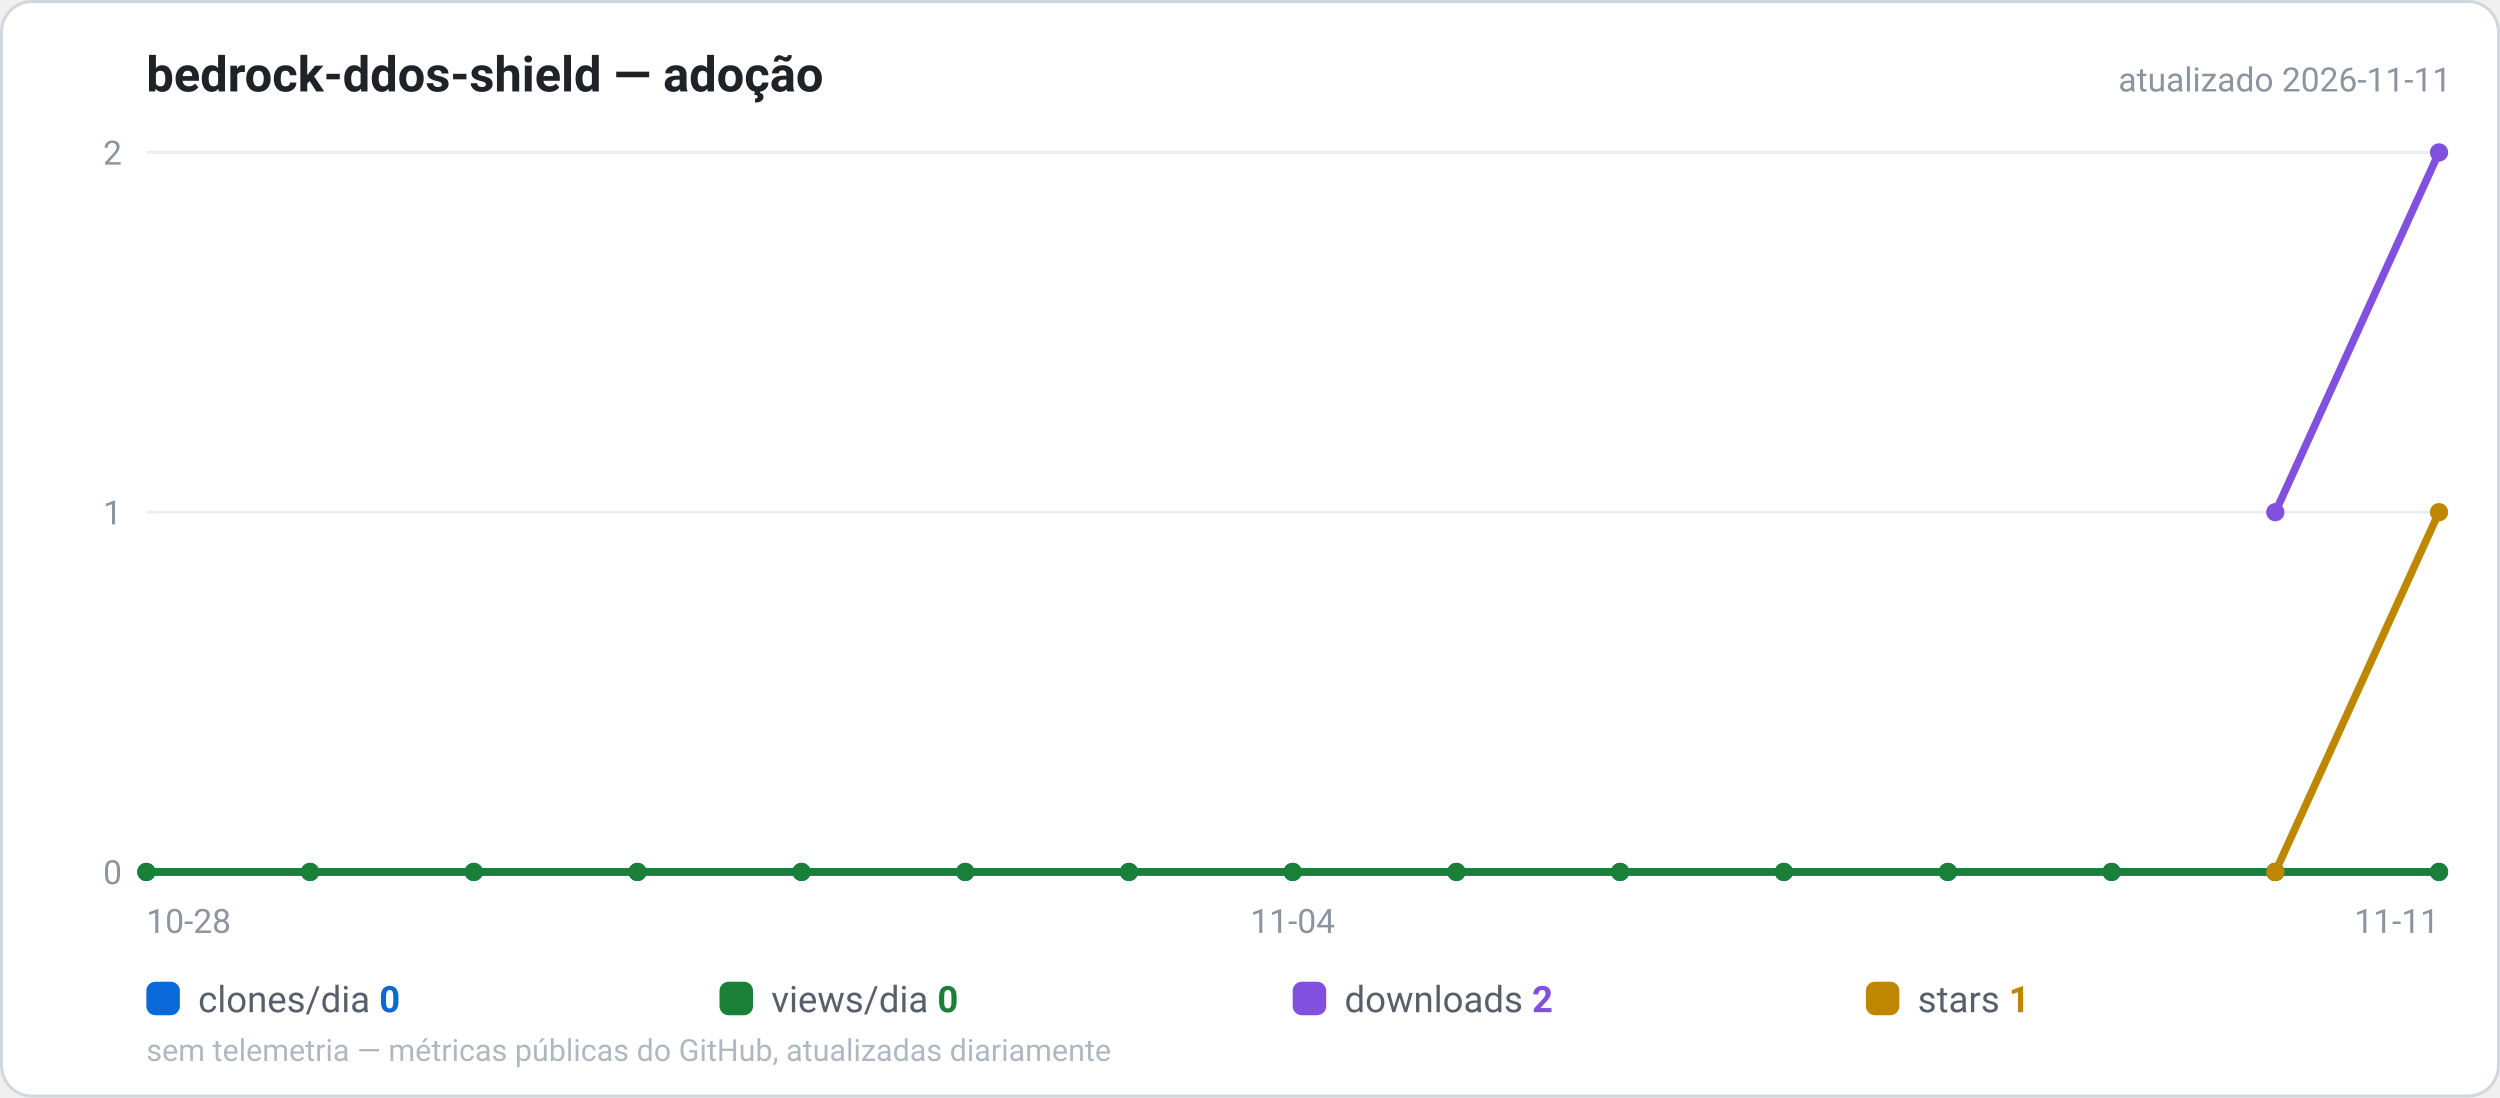
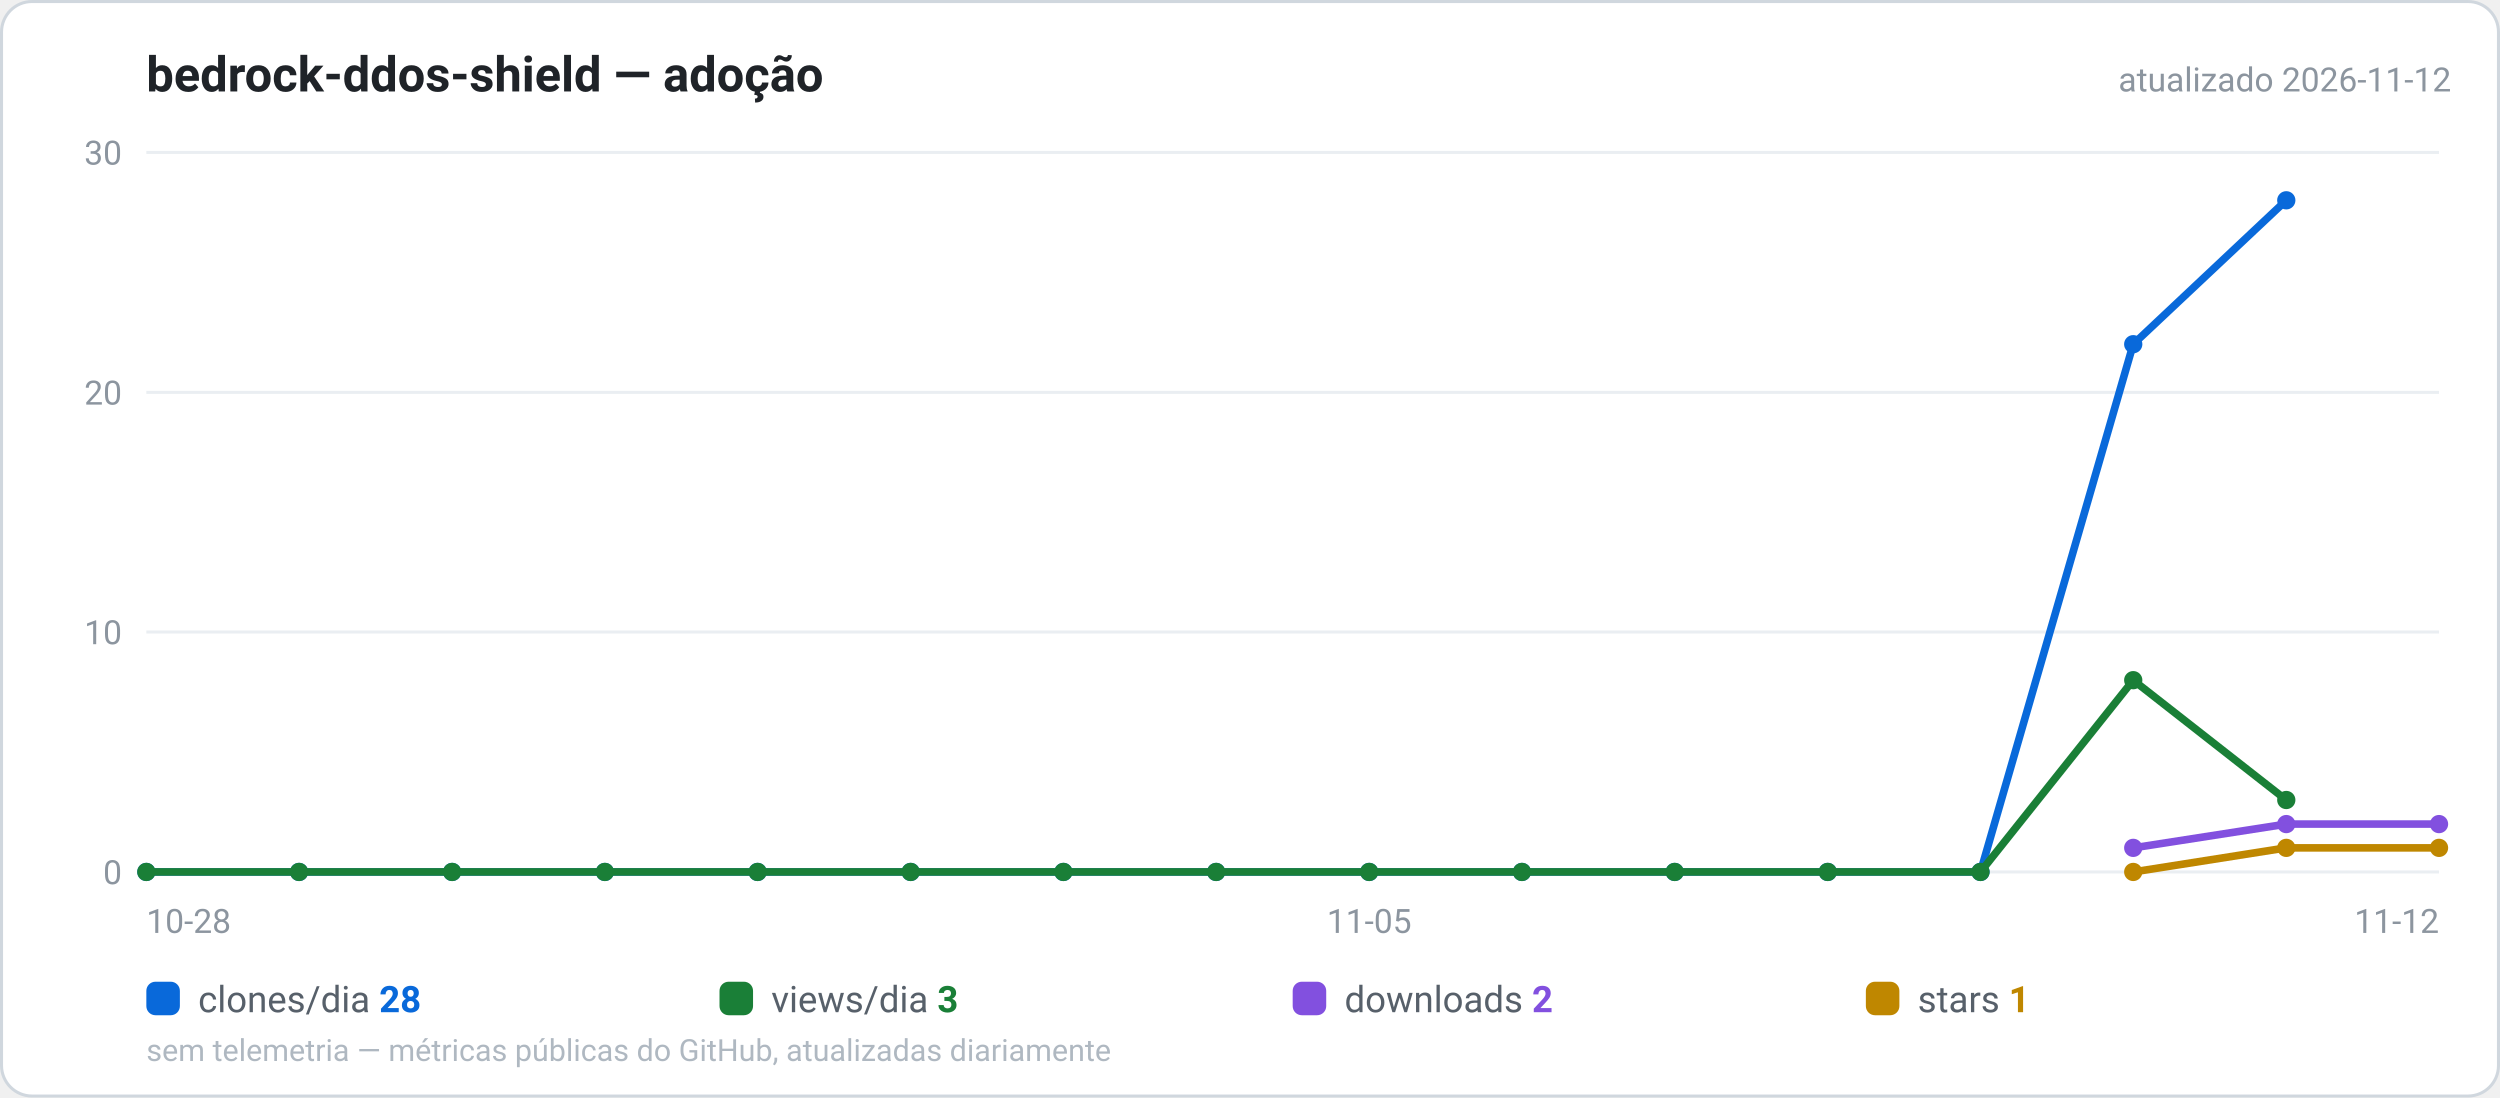
<svg xmlns="http://www.w3.org/2000/svg" width="820" height="360" viewBox="0 0 820 360" font-family="-apple-system,Segoe UI,Roboto,sans-serif">
  <rect x="0.5" y="0.5" width="819" height="359" rx="10" fill="#ffffff" stroke="#d0d7de" />
  <text x="48" y="30" font-size="16" font-weight="700" fill="#1f2328">bedrock-ddos-shield — adoção</text>
-   <text x="804" y="30" font-size="11" fill="#8c959f" text-anchor="end">atualizado 2026-11-11</text>
+   <text x="804" y="30" font-size="11" fill="#8c959f" text-anchor="end">atualizado 2026-11-12</text>
  <line x1="48" y1="286.0" x2="800" y2="286.0" stroke="#eaeef2" />
  <text x="40" y="290.0" font-size="11" fill="#8c959f" text-anchor="end">0</text>
-   <line x1="48" y1="168.0" x2="800" y2="168.0" stroke="#eaeef2" />
-   <text x="40" y="172.0" font-size="11" fill="#8c959f" text-anchor="end">1</text>
+   <line x1="48" y1="207.3" x2="800" y2="207.3" stroke="#eaeef2" />
+   <text x="40" y="211.3" font-size="11" fill="#8c959f" text-anchor="end">10</text>
+   <line x1="48" y1="128.7" x2="800" y2="128.7" stroke="#eaeef2" />
+   <text x="40" y="132.7" font-size="11" fill="#8c959f" text-anchor="end">20</text>
  <line x1="48" y1="50.0" x2="800" y2="50.0" stroke="#eaeef2" />
-   <text x="40" y="54.0" font-size="11" fill="#8c959f" text-anchor="end">2</text>
+   <text x="40" y="54.0" font-size="11" fill="#8c959f" text-anchor="end">30</text>
  <text x="48.0" y="306.0" font-size="11" fill="#8c959f" text-anchor="start">10-28</text>
-   <text x="424.0" y="306.0" font-size="11" fill="#8c959f" text-anchor="middle">11-04</text>
-   <text x="800.0" y="306.0" font-size="11" fill="#8c959f" text-anchor="end">11-11</text>
-   <polyline points="48.0,286.0 101.7,286.0 155.4,286.0 209.1,286.0 262.9,286.0 316.6,286.0 370.3,286.0 424.0,286.0 477.7,286.0 531.4,286.0 585.1,286.0 638.9,286.0 692.6,286.0 746.3,286.0 800.0,286.0" fill="none" stroke="#0969da" stroke-width="2.5" stroke-linejoin="round" stroke-linecap="round" />
+   <text x="449.1" y="306.0" font-size="11" fill="#8c959f" text-anchor="middle">11-05</text>
+   <text x="800.0" y="306.0" font-size="11" fill="#8c959f" text-anchor="end">11-12</text>
+   <polyline points="48.0,286.0 98.1,286.0 148.3,286.0 198.4,286.0 248.5,286.0 298.7,286.0 348.8,286.0 398.9,286.0 449.1,286.0 499.2,286.0 549.3,286.0 599.5,286.0 649.6,286.0 699.7,112.9 749.9,65.7" fill="none" stroke="#0969da" stroke-width="2.5" stroke-linejoin="round" stroke-linecap="round" />
  <circle cx="48.0" cy="286.0" r="3" fill="#0969da" />
-   <circle cx="101.7" cy="286.0" r="3" fill="#0969da" />
-   <circle cx="155.4" cy="286.0" r="3" fill="#0969da" />
-   <circle cx="209.1" cy="286.0" r="3" fill="#0969da" />
-   <circle cx="262.9" cy="286.0" r="3" fill="#0969da" />
-   <circle cx="316.6" cy="286.0" r="3" fill="#0969da" />
-   <circle cx="370.3" cy="286.0" r="3" fill="#0969da" />
-   <circle cx="424.0" cy="286.0" r="3" fill="#0969da" />
-   <circle cx="477.7" cy="286.0" r="3" fill="#0969da" />
-   <circle cx="531.4" cy="286.0" r="3" fill="#0969da" />
-   <circle cx="585.1" cy="286.0" r="3" fill="#0969da" />
-   <circle cx="638.9" cy="286.0" r="3" fill="#0969da" />
-   <circle cx="692.6" cy="286.0" r="3" fill="#0969da" />
-   <circle cx="746.3" cy="286.0" r="3" fill="#0969da" />
-   <circle cx="800.0" cy="286.0" r="3" fill="#0969da" />
-   <polyline points="48.0,286.0 101.7,286.0 155.4,286.0 209.1,286.0 262.9,286.0 316.6,286.0 370.3,286.0 424.0,286.0 477.7,286.0 531.4,286.0 585.1,286.0 638.9,286.0 692.6,286.0 746.3,286.0 800.0,286.0" fill="none" stroke="#1a7f37" stroke-width="2.5" stroke-linejoin="round" stroke-linecap="round" />
+   <circle cx="98.1" cy="286.0" r="3" fill="#0969da" />
+   <circle cx="148.3" cy="286.0" r="3" fill="#0969da" />
+   <circle cx="198.4" cy="286.0" r="3" fill="#0969da" />
+   <circle cx="248.5" cy="286.0" r="3" fill="#0969da" />
+   <circle cx="298.7" cy="286.0" r="3" fill="#0969da" />
+   <circle cx="348.8" cy="286.0" r="3" fill="#0969da" />
+   <circle cx="398.9" cy="286.0" r="3" fill="#0969da" />
+   <circle cx="449.1" cy="286.0" r="3" fill="#0969da" />
+   <circle cx="499.2" cy="286.0" r="3" fill="#0969da" />
+   <circle cx="549.3" cy="286.0" r="3" fill="#0969da" />
+   <circle cx="599.5" cy="286.0" r="3" fill="#0969da" />
+   <circle cx="649.6" cy="286.0" r="3" fill="#0969da" />
+   <circle cx="699.7" cy="112.9" r="3" fill="#0969da" />
+   <circle cx="749.9" cy="65.7" r="3" fill="#0969da" />
+   <polyline points="48.0,286.0 98.1,286.0 148.3,286.0 198.4,286.0 248.5,286.0 298.7,286.0 348.8,286.0 398.9,286.0 449.1,286.0 499.2,286.0 549.3,286.0 599.5,286.0 649.6,286.0 699.7,223.1 749.9,262.4" fill="none" stroke="#1a7f37" stroke-width="2.5" stroke-linejoin="round" stroke-linecap="round" />
  <circle cx="48.0" cy="286.0" r="3" fill="#1a7f37" />
-   <circle cx="101.7" cy="286.0" r="3" fill="#1a7f37" />
-   <circle cx="155.4" cy="286.0" r="3" fill="#1a7f37" />
-   <circle cx="209.1" cy="286.0" r="3" fill="#1a7f37" />
-   <circle cx="262.9" cy="286.0" r="3" fill="#1a7f37" />
-   <circle cx="316.6" cy="286.0" r="3" fill="#1a7f37" />
-   <circle cx="370.3" cy="286.0" r="3" fill="#1a7f37" />
-   <circle cx="424.0" cy="286.0" r="3" fill="#1a7f37" />
-   <circle cx="477.7" cy="286.0" r="3" fill="#1a7f37" />
-   <circle cx="531.4" cy="286.0" r="3" fill="#1a7f37" />
-   <circle cx="585.1" cy="286.0" r="3" fill="#1a7f37" />
-   <circle cx="638.9" cy="286.0" r="3" fill="#1a7f37" />
-   <circle cx="692.6" cy="286.0" r="3" fill="#1a7f37" />
-   <circle cx="746.3" cy="286.0" r="3" fill="#1a7f37" />
-   <circle cx="800.0" cy="286.0" r="3" fill="#1a7f37" />
-   <polyline points="746.3,168.0 800.0,50.0" fill="none" stroke="#8250df" stroke-width="2.5" stroke-linejoin="round" stroke-linecap="round" />
-   <circle cx="746.3" cy="168.0" r="3" fill="#8250df" />
-   <circle cx="800.0" cy="50.0" r="3" fill="#8250df" />
-   <polyline points="746.3,286.0 800.0,168.0" fill="none" stroke="#bf8700" stroke-width="2.5" stroke-linejoin="round" stroke-linecap="round" />
-   <circle cx="746.3" cy="286.0" r="3" fill="#bf8700" />
-   <circle cx="800.0" cy="168.0" r="3" fill="#bf8700" />
+   <circle cx="98.1" cy="286.0" r="3" fill="#1a7f37" />
+   <circle cx="148.3" cy="286.0" r="3" fill="#1a7f37" />
+   <circle cx="198.4" cy="286.0" r="3" fill="#1a7f37" />
+   <circle cx="248.5" cy="286.0" r="3" fill="#1a7f37" />
+   <circle cx="298.7" cy="286.0" r="3" fill="#1a7f37" />
+   <circle cx="348.8" cy="286.0" r="3" fill="#1a7f37" />
+   <circle cx="398.9" cy="286.0" r="3" fill="#1a7f37" />
+   <circle cx="449.1" cy="286.0" r="3" fill="#1a7f37" />
+   <circle cx="499.2" cy="286.0" r="3" fill="#1a7f37" />
+   <circle cx="549.3" cy="286.0" r="3" fill="#1a7f37" />
+   <circle cx="599.5" cy="286.0" r="3" fill="#1a7f37" />
+   <circle cx="649.6" cy="286.0" r="3" fill="#1a7f37" />
+   <circle cx="699.7" cy="223.1" r="3" fill="#1a7f37" />
+   <circle cx="749.9" cy="262.4" r="3" fill="#1a7f37" />
+   <polyline points="699.7,278.1 749.9,270.3 800.0,270.3" fill="none" stroke="#8250df" stroke-width="2.5" stroke-linejoin="round" stroke-linecap="round" />
+   <circle cx="699.7" cy="278.1" r="3" fill="#8250df" />
+   <circle cx="749.9" cy="270.3" r="3" fill="#8250df" />
+   <circle cx="800.0" cy="270.3" r="3" fill="#8250df" />
+   <polyline points="699.7,286.0 749.9,278.1 800.0,278.1" fill="none" stroke="#bf8700" stroke-width="2.5" stroke-linejoin="round" stroke-linecap="round" />
+   <circle cx="699.7" cy="286.0" r="3" fill="#bf8700" />
+   <circle cx="749.9" cy="278.1" r="3" fill="#bf8700" />
+   <circle cx="800.0" cy="278.1" r="3" fill="#bf8700" />
  <rect x="48.0" y="322.0" width="11" height="11" rx="3" fill="#0969da" />
-   <text x="65.0" y="332.0" font-size="12" fill="#57606a">clones/dia <tspan font-weight="700" fill="#0969da">0</tspan>
+   <text x="65.0" y="332.0" font-size="12" fill="#57606a">clones/dia <tspan font-weight="700" fill="#0969da">28</tspan>
  </text>
  <rect x="236.0" y="322.0" width="11" height="11" rx="3" fill="#1a7f37" />
-   <text x="253.0" y="332.0" font-size="12" fill="#57606a">views/dia <tspan font-weight="700" fill="#1a7f37">0</tspan>
+   <text x="253.0" y="332.0" font-size="12" fill="#57606a">views/dia <tspan font-weight="700" fill="#1a7f37">3</tspan>
  </text>
  <rect x="424.0" y="322.0" width="11" height="11" rx="3" fill="#8250df" />
  <text x="441.0" y="332.0" font-size="12" fill="#57606a">downloads <tspan font-weight="700" fill="#8250df">2</tspan>
  </text>
  <rect x="612.0" y="322.0" width="11" height="11" rx="3" fill="#bf8700" />
  <text x="629.0" y="332.0" font-size="12" fill="#57606a">stars <tspan font-weight="700" fill="#bf8700">1</tspan>
  </text>
  <text x="48" y="348" font-size="10" fill="#afb8c1">sem telemetria — métricas públicas do GitHub, atualizadas diariamente</text>
</svg>
